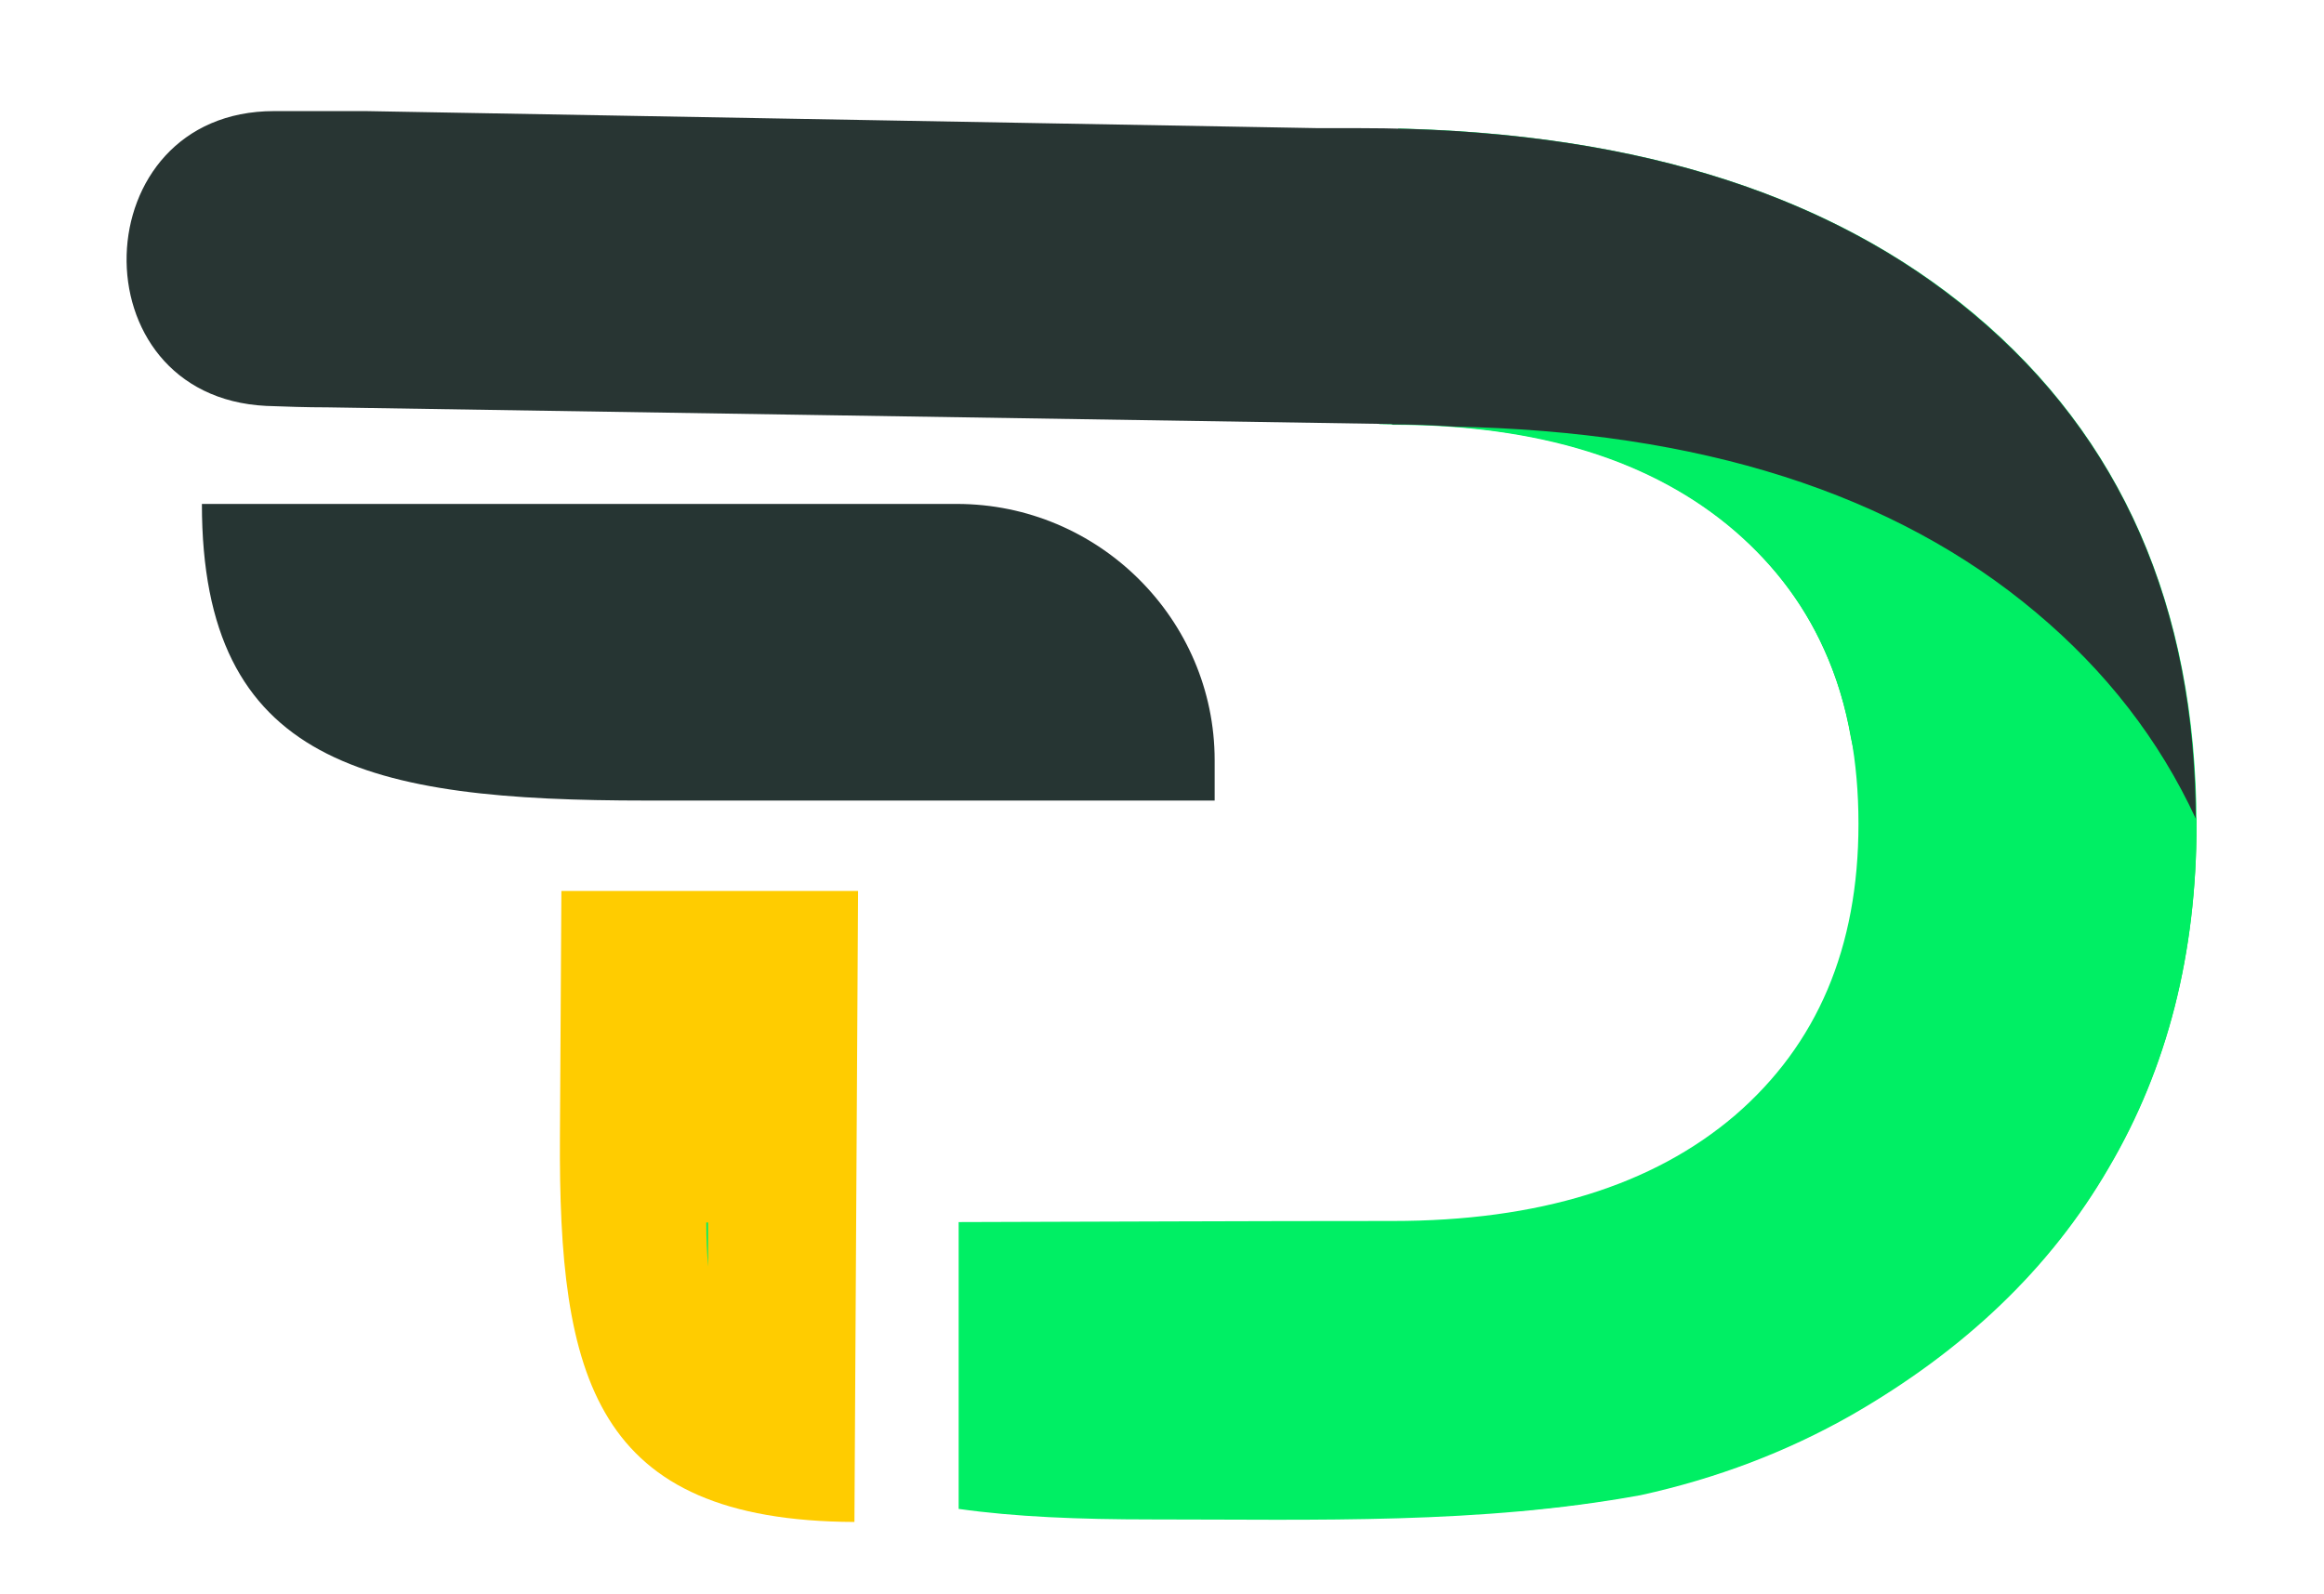
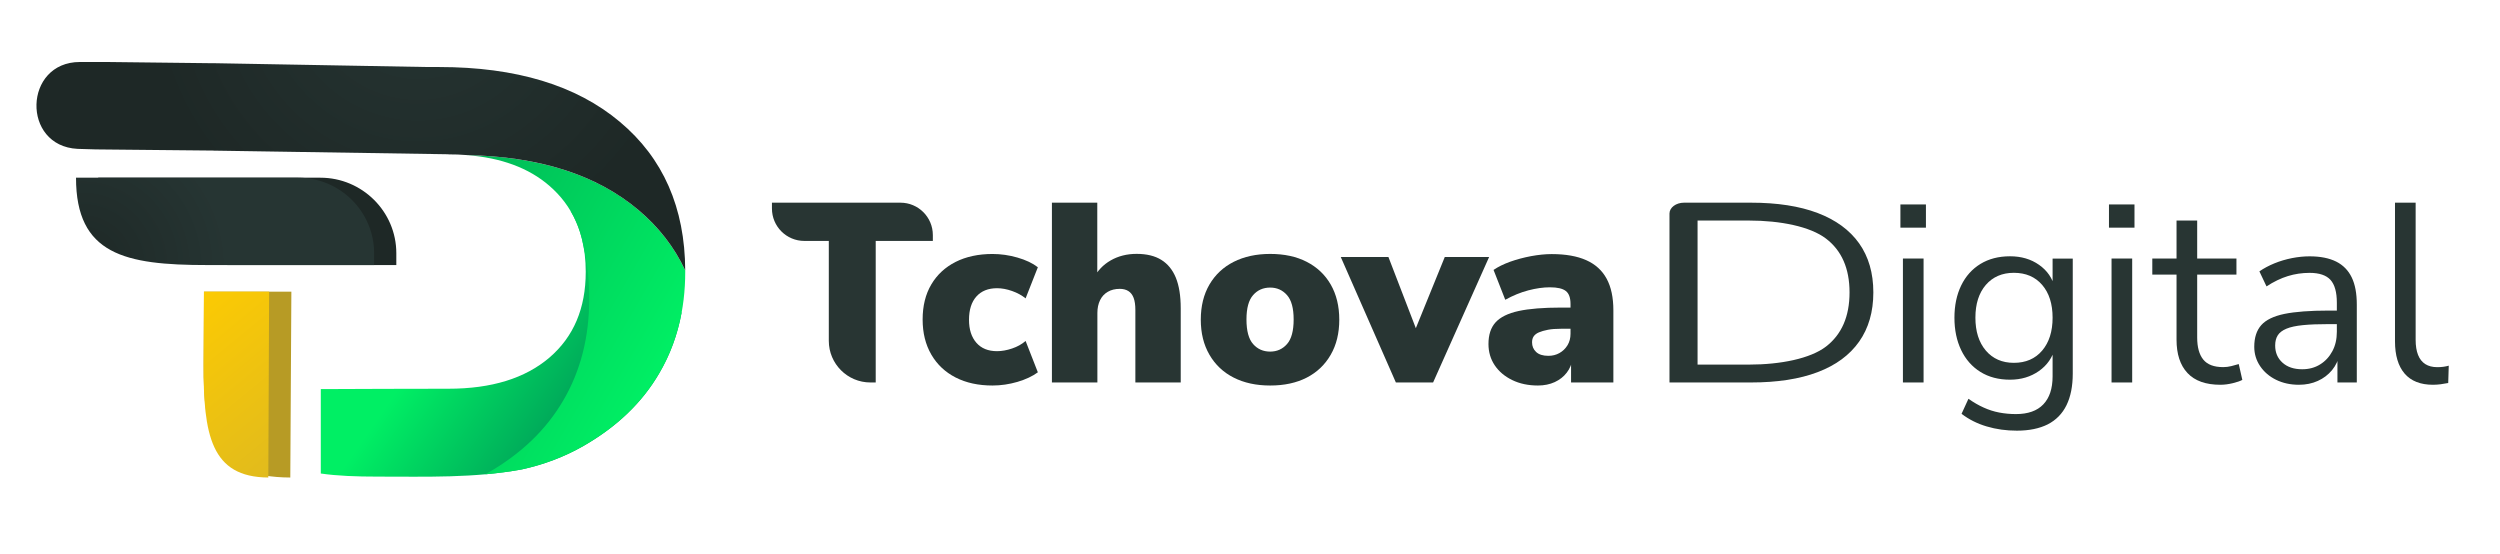
- <svg xmlns="http://www.w3.org/2000/svg" version="1.1" id="Layer_1" x="0px" y="0px" viewBox="0 0 640 439" style="enable-background:new 0 0 640 439;" xml:space="preserve">
+ <svg xmlns="http://www.w3.org/2000/svg" version="1.1" id="Layer_1" x="0px" y="0px" viewBox="0 0 4673.6 1033.9" style="enable-background:new 0 0 4673.6 1033.9;" xml:space="preserve">
  <style type="text/css">
- 	.st0{fill-rule:evenodd;clip-rule:evenodd;fill:#263533;}
- 	.st1{fill-rule:evenodd;clip-rule:evenodd;fill:#00E13C;}
- 	.st2{fill-rule:evenodd;clip-rule:evenodd;fill:#FFCC00;}
- 	.st3{fill:#00EF64;}
- 	.st4{fill-rule:evenodd;clip-rule:evenodd;fill:#283533;}
+ 	.st0{fill:#283533;}
+ 	.st1{fill-rule:evenodd;clip-rule:evenodd;fill:#1E2826;}
+ 	.st2{fill-rule:evenodd;clip-rule:evenodd;fill:#B79B25;}
+ 	.st3{fill:url(#SVGID_1_);}
+ 	.st4{fill-rule:evenodd;clip-rule:evenodd;fill:url(#SVGID_2_);}
+ 	.st5{fill:url(#SVGID_3_);}
+ 	.st6{fill-rule:evenodd;clip-rule:evenodd;fill:url(#SVGID_4_);}
+ 	.st7{fill-rule:evenodd;clip-rule:evenodd;fill:url(#SVGID_5_);}
</style>
+   <path class="st0" d="M1549.4,637.2V450.4h-45.7c-33.5,0-60.6-27.1-60.6-60.6v-10.9h240.2c33.5,0,60.6,27.1,60.6,60.6v10.9h-106.8  V715h-9.9C1584.2,715,1549.4,680.1,1549.4,637.2z" />
+   <path class="st0" d="M1855.4,720.7c-26.4,0-49.3-5-68.9-15c-19.5-10-34.7-24.3-45.5-42.9c-10.8-18.6-16.2-40.4-16.2-65.5  c0-25.4,5.4-47.3,16.2-65.5c10.8-18.3,26-32.3,45.5-42.2c19.5-9.8,42.5-14.8,68.9-14.8c15.6,0,31.1,2.2,46.7,6.7  c15.6,4.5,28.3,10.5,38.1,18.1l-22.9,58.2c-7-5.7-15.4-10.3-25.3-13.8c-9.9-3.5-19.2-5.2-28.1-5.2c-16.5,0-29.4,5.2-38.6,15.5  c-9.2,10.3-13.8,24.9-13.8,43.6c0,18.1,4.6,32.4,13.8,42.9c9.2,10.5,22.1,15.7,38.6,15.7c8.9,0,18.3-1.7,28.1-5  c9.8-3.3,18.3-8,25.3-14.1l22.9,58.6c-9.9,7.3-22.6,13.3-38.1,17.9C1886.6,718.4,1871,720.7,1855.4,720.7z" />
+   <path class="st0" d="M1966.5,715V378.9h84.8v142.5h-7.6c7.6-14.9,18.5-26.5,32.7-34.6c14.1-8.1,30.3-12.2,48.4-12.2  c18.7,0,34.2,3.7,46.2,11.2c12.1,7.5,21.1,18.6,27.2,33.4c6,14.8,9.1,33.8,9.1,57V715h-84.8V579.6c0-9.5-1.1-17.2-3.3-22.9  c-2.2-5.7-5.5-9.9-9.8-12.6c-4.3-2.7-9.6-4.1-16-4.1c-8.6,0-16.1,1.8-22.4,5.5c-6.4,3.7-11.2,8.9-14.5,15.7c-3.3,6.8-5,14.7-5,23.6  V715H1966.5z" />
+   <path class="st0" d="M2374.5,720.7c-26.1,0-48.8-4.9-68.2-14.8c-19.4-9.8-34.5-24.1-45.3-42.7c-10.8-18.6-16.2-40.4-16.2-65.5  c0-25.4,5.4-47.3,16.2-65.8c10.8-18.4,25.9-32.6,45.3-42.4c19.4-9.8,42.1-14.8,68.2-14.8c26.4,0,49.2,4.9,68.4,14.8  c19.2,9.9,34.2,24,44.8,42.4c10.6,18.4,16,40.4,16,65.8c0,25.1-5.3,47-16,65.5c-10.7,18.6-25.6,32.8-44.8,42.7  C2423.7,715.8,2400.9,720.7,2374.5,720.7z M2374.5,657.3c12.7,0,23.2-4.7,31.5-14.1c8.3-9.4,12.4-24.7,12.4-46  c0-21-4.1-36.1-12.4-45.5c-8.3-9.4-18.8-14.1-31.5-14.1c-13,0-23.7,4.7-31.9,14.1c-8.3,9.4-12.4,24.5-12.4,45.5  c0,21.3,4.1,36.6,12.4,46C2350.9,652.6,2361.5,657.3,2374.5,657.3z" />
+   <path class="st0" d="M2609.5,715l-103-234.5h89.1l59.1,153.5h-16.2l62.4-153.5h82.9L2679.1,715H2609.5z" />
+   <path class="st0" d="M2875.1,720.7c-18.1,0-34.2-3.4-48.1-10.2c-14-6.8-24.9-16-32.7-27.6c-7.8-11.6-11.7-24.9-11.7-39.8  c0-17.2,4.4-30.7,13.3-40.5c8.9-9.8,23.3-16.9,43.1-21.2c19.9-4.3,46.2-6.4,78.9-6.4h26.2v39.6H2918c-9.5,0-17.6,0.6-24.3,1.9  c-6.7,1.3-12.2,2.9-16.7,4.8c-4.5,1.9-7.7,4.4-9.8,7.4c-2.1,3-3.1,6.8-3.1,11.2c0,7.3,2.5,13.3,7.6,18.1c5.1,4.8,12.7,7.2,22.9,7.2  c7.6,0,14.5-1.7,20.7-5.2c6.2-3.5,11.2-8.3,15-14.5c3.8-6.2,5.7-13.4,5.7-21.7v-55.3c0-11.8-2.9-19.9-8.8-24.5  c-5.9-4.6-15.8-6.9-29.8-6.9c-12.4,0-25.8,1.9-40.3,5.7c-14.5,3.8-28.8,9.7-43.1,17.6l-21.9-55.8c8.3-5.7,18.6-10.8,31-15.3  c12.4-4.4,25.5-7.9,39.3-10.5c13.8-2.5,26.6-3.8,38.4-3.8c26.1,0,47.6,3.8,64.6,11.4c17,7.6,29.7,19.1,38.1,34.6  c8.4,15.4,12.6,35.2,12.6,59.3V715H2937v-44.3h2.9c-1.6,9.9-5.2,18.5-11,26c-5.7,7.5-13.2,13.3-22.4,17.6  C2897.3,718.5,2886.8,720.7,2875.1,720.7z" />
+   <path class="st0" d="M3121,715V399.2c0-11.2,12.2-20.3,27.2-20.3h125.2c49.1,0,90.6,6.4,124.6,19.3c33.9,12.9,59.8,31.8,77.5,56.7  c17.7,25,26.6,55.5,26.6,91.8c0,36.2-8.9,66.9-26.6,92c-17.7,25.1-43.5,44.1-77.5,57c-33.9,12.9-75.5,19.3-124.6,19.3H3121z   M3173.5,681.6h96.1c59.3,0,114.9-11.3,144.1-33.8c29.2-22.6,43.9-56.2,43.9-101.1c0-44.8-14.7-78.4-44.2-100.8  c-29.5-22.4-84.9-33.6-143.8-33.6h-96.1V681.6z" />
+   <path class="st0" d="M3552.7,425.6v-43.4h47.7v43.4H3552.7z M3557.4,715V483.3h38.6V715H3557.4z" />
+   <path class="st0" d="M3770.5,805.1c-20,0-38.8-2.6-56.5-7.9c-17.6-5.2-33.3-13.1-47-23.6l12.9-28.1c9.5,6.7,19,12.2,28.4,16.4  c9.4,4.3,19.1,7.4,29.1,9.3c10,1.9,20.4,2.9,31.2,2.9c22.6,0,39.6-6,51.2-18.1c11.6-12.1,17.4-29.6,17.4-52.4v-53.9h4.8  c-4.8,18.4-14.9,33.1-30.3,43.9c-15.4,10.8-33.4,16.2-54.1,16.2c-21.3,0-39.7-4.8-55.3-14.5c-15.6-9.7-27.6-23.3-36-40.8  c-8.4-17.5-12.6-37.7-12.6-60.5c0-22.9,4.2-43,12.6-60.3c8.4-17.3,20.4-30.7,36-40.3c15.6-9.5,34-14.3,55.3-14.3  c21,0,39.1,5.3,54.3,16c15.3,10.7,25.1,25,29.6,43.1h-4.3v-54.8h37.7v215c0,23.5-3.9,43.2-11.7,59.1c-7.8,15.9-19.5,27.8-35,35.8  C3812.6,801.1,3793.4,805.1,3770.5,805.1z M3764.8,678.3c22.2,0,39.9-7.6,52.9-22.9c13-15.3,19.5-35.8,19.5-61.5  c0-25.7-6.5-46.2-19.5-61.3c-13-15.1-30.7-22.6-52.9-22.6c-21.9,0-39.4,7.6-52.4,22.6c-13,15.1-19.5,35.5-19.5,61.3  c0,25.7,6.5,46.2,19.5,61.5C3725.4,670.6,3742.9,678.3,3764.8,678.3z" />
+   <path class="st0" d="M3942.6,425.6v-43.4h47.7v43.4H3942.6z M3947.4,715V483.3h38.6V715H3947.4z" />
+   <path class="st0" d="M4150.9,719.3c-27.3,0-47.8-7.3-61.5-21.9c-13.7-14.6-20.5-35.4-20.5-62.4V513.3h-45.3v-30h45.3v-71h38.6v71  h73.4v30h-73.4v117.7c0,18.1,3.8,31.9,11.4,41.2c7.6,9.4,20,14.1,37.2,14.1c5.1,0,10.2-0.6,15.3-1.9c5.1-1.3,9.7-2.5,13.8-3.8  l6.7,29.6c-4.1,2.2-10.2,4.3-18.1,6.2C4165.8,718.3,4158.2,719.3,4150.9,719.3z" />
+   <path class="st0" d="M4297.7,719.3c-15.9,0-30.1-3.1-42.7-9.3c-12.6-6.2-22.5-14.7-29.8-25.5c-7.3-10.8-11-22.9-11-36.2  c0-17.2,4.4-30.7,13.1-40.5c8.7-9.8,23.2-16.8,43.4-21c20.2-4.1,47.7-6.2,82.7-6.2h21.5v25.3h-21c-19.4,0-35.6,0.6-48.6,1.9  c-13,1.3-23.4,3.5-31,6.7c-7.6,3.2-13,7.3-16.2,12.4c-3.2,5.1-4.8,11.4-4.8,19.1c0,13,4.5,23.7,13.6,31.9  c9.1,8.3,21.4,12.4,36.9,12.4c12.7,0,23.9-3,33.6-9.1c9.7-6,17.3-14.3,22.9-24.8c5.6-10.5,8.3-22.6,8.3-36.2v-54.3  c0-19.7-4-33.9-11.9-42.7c-7.9-8.7-21-13.1-39.1-13.1c-14,0-27.5,2-40.5,6c-13,4-26.4,10.4-40,19.3l-13.3-28.1  c8.3-5.7,17.6-10.7,28.1-15c10.5-4.3,21.5-7.5,32.9-9.8c11.4-2.2,22.4-3.3,32.9-3.3c20,0,36.5,3.3,49.6,9.8  c13,6.5,22.7,16.4,29.1,29.6c6.4,13.2,9.5,30.1,9.5,50.8V715h-36.2v-53.9h4.3c-2.5,12.1-7.4,22.4-14.5,31c-7.2,8.6-16,15.3-26.5,20  C4322.5,716.9,4310.7,719.3,4297.7,719.3z" />
+   <path class="st0" d="M4548.4,719.3c-23.5,0-41.2-7-53.2-21c-11.9-14-17.9-34-17.9-60.1V378.9h38.6v256.5c0,11.1,1.5,20.5,4.5,28.1  c3,7.6,7.5,13.3,13.6,17.2c6,3.8,13.5,5.7,22.4,5.7c3.8,0,7.5-0.2,11.2-0.7c3.6-0.5,7.1-1.2,10.2-2.1l-1,32.4  c-5.1,1-9.9,1.7-14.5,2.4C4557.9,718.9,4553.2,719.3,4548.4,719.3z" />
  <g>
-     <path class="st0" d="M55.6,138.8h207.9c39.1,0,71,31.8,71,70.6v11.1H178.1C101.4,220.5,55.6,210.6,55.6,138.8L55.6,138.8z" />
-     <path class="st1" d="M509.7,203.1c3.5,15.3,5.3,31.7,5.3,49.1c0,35.5-8,67.2-24.2,94.8c-16,27.5-39.7,50.2-70.9,68   c-0.6,0.4-1.4,0.8-2,1.2c11.4-1,22.7-2.5,34-4.6c20.9-4.6,40.1-11.9,57.9-22c31.1-17.9,54.9-40.5,70.9-68.1   c16.2-27.5,24.2-59.1,24.2-94.7c0-0.5,0-1,0-1.4c-10.1-21.8-24.9-40.7-44-56.8c-25-21.1-55.9-35.5-92.8-43.6   c-20.7-4.6-43.3-7.1-67.7-7.5c32.2,2.4,58,11.9,77.4,28.7c10.8,9.4,19,20.2,24.6,32.8C505.8,186.5,508.2,194.5,509.7,203.1   L509.7,203.1z" />
-     <path class="st2" d="M154.6,245.4h81.7l-1,173.8c-71.8-0.3-81.5-39.9-81.1-106.2L154.6,245.4z" />
+     <path class="st1" d="M183.6,332.2h415.4c78.2,0,141.9,63.5,141.9,141.1v22.2H428.4C275.1,495.5,183.6,475.8,183.6,332.2   L183.6,332.2z" />
+     <path class="st2" d="M381.4,545.3h163.3l-2,347.4C399.3,892,379.9,813,380.7,680.4L381.4,545.3z" />
+     <radialGradient id="SVGID_1_" cx="154.565" cy="497.25" r="274.212" gradientUnits="userSpaceOnUse">
+       <stop offset="0" style="stop-color:#1E2826" />
+       <stop offset="1" style="stop-color:#263533" />
+     </radialGradient>
+     <path class="st3" d="M142.1,332.2h415.4c78.2,0,141.9,63.5,141.9,141.1v22.2H386.8C233.6,495.5,142.1,475.8,142.1,332.2   L142.1,332.2z" />
+     <linearGradient id="SVGID_2_" gradientUnits="userSpaceOnUse" x1="325.281" y1="539.184" x2="683.1" y2="974.668">
+       <stop offset="0" style="stop-color:#FFCC00" />
+       <stop offset="1" style="stop-color:#D3B32A" />
+     </linearGradient>
+     <path class="st4" d="M381.2,545.3h121.9l-1.5,347.4c-107.1-0.6-121.6-79.7-121-212.2L381.2,545.3z" />
    <g>
-       <path class="st3" d="M195,336.7c-0.2,0-0.3,0-0.5,0c0,4.3,0.2,8.4,0.5,12.2V336.7z" />
-       <path class="st3" d="M543.7,86.5C504.9,54,452,37,385.1,35.4c-0.2,0.7-0.4,1.3-0.6,2c7-0.6,14.6,3.8,15.4,13    c2.1,24-5.1,48.5-20.1,66.4l3.7,0.1v0.1c40.2,0,71.6,9.8,94.3,29.3c22.7,19.6,34,46.3,34,80.6c0,34.2-11.4,60.8-34,80.3    c-22.7,19.4-54.2,29.1-94.3,29.1c-39.8,0-79.7,0.2-119.5,0.3v79c15.5,2.2,33.2,2.9,53.1,2.9c45.7,0,90.5,1.4,134.8-6.7    c20.9-4.6,40.1-11.9,57.9-22c31.2-17.9,54.9-40.5,70.9-68.1c16.2-27.5,24.2-59.1,24.2-94.7C604.8,167.5,584.4,120.7,543.7,86.5z" />
+       <linearGradient id="SVGID_3_" gradientUnits="userSpaceOnUse" x1="818.058" y1="620.644" x2="1104.131" y2="819.554">
+         <stop offset="0" style="stop-color:#00EF64" />
+         <stop offset="1" style="stop-color:#009657" />
+       </linearGradient>
+       <path class="st5" d="M1256.1,560.9c-11.1-15.4-21.4-31.4-31.6-47.4c-1.7-2-3.4-4-5.1-6c-22.1-25.7-45.4-50.6-70.7-73.3    c-0.1-0.1-0.2-0.1-0.3-0.2c-2.4-1.2-4.9-2.4-7.4-3.5c-1-0.5-5.2-2.2-5.2-2.3c-1.1-0.5-2.3-0.9-2.7-1.1c-2.7-1-5.3-2.1-8-3    c-11.4-4-22.8-8-33.6-13.6c-9.2-4.8-17.5-10.5-25.2-16.9c19.1,32,28.7,70.1,28.7,114.6c0,68.3-22.7,121.6-68,160.4    c-45.4,38.7-108.2,58.1-188.5,58.1c-79.6,0-159.2,0.4-238.8,0.7v157.8c30.9,4.5,66.4,5.8,106.1,5.8c91.4,0,180.8,2.9,269.4-13.4    c41.7-9.1,80.1-23.7,115.6-44c62.2-35.7,109.7-80.9,141.7-136.1c20.2-34.4,34.1-72.1,41.6-112.8    C1267.8,576.9,1261.9,568.8,1256.1,560.9z" />
+       <linearGradient id="SVGID_4_" gradientUnits="userSpaceOnUse" x1="766.882" y1="472.551" x2="1213.557" y2="730.439">
+         <stop offset="0" style="stop-color:#00B957" />
+         <stop offset="1" style="stop-color:#00EF64" />
+       </linearGradient>
+       <path class="st6" d="M1090.9,460.8c7.1,30.5,10.6,63.3,10.6,98.2c0,71-16.1,134.3-48.4,189.4c-32,55-79.3,100.3-141.7,135.9    c-1.3,0.8-2.7,1.6-4,2.4c22.7-2.1,45.4-5,67.9-9.1c41.7-9.1,80.1-23.7,115.6-44c62.2-35.7,109.7-80.9,141.7-136.1    c32.3-55,48.4-118.2,48.4-189.2c0-1,0-1.9,0-2.7c-20.3-43.5-49.7-81.2-88-113.4c-50-42.1-111.8-71-185.4-87.2    c-41.3-9.1-86.5-14.2-135.3-15c64.3,4.8,116,23.8,154.7,57.3c21.6,18.7,38,40.5,49.2,65.6C1083,427.6,1087.8,443.6,1090.9,460.8    L1090.9,460.8z" />
    </g>
-     <path class="st4" d="M90.2,112.2l293.1,4.6v0.1c5.8,0,11.4,0.2,16.9,0.6c67.9,1.3,121.4,18.3,160.5,51.2c19.2,16.1,33.9,35,44,56.8   c-0.3-58.8-20.7-105.1-61.2-139c-40.7-34.2-97.1-51.2-169-51.2h-11.4l-262.3-4.7H75.5c-52.7,0-54.9,78.6-2.2,81.2   C78.7,112,84.4,112.2,90.2,112.2L90.2,112.2z" />
+     <radialGradient id="SVGID_5_" cx="781.441" cy="-26.996" r="505.24" gradientUnits="userSpaceOnUse">
+       <stop offset="0" style="stop-color:#263533" />
+       <stop offset="1" style="stop-color:#1E2826" />
+     </radialGradient>
+     <path class="st7" d="M1281,505.5c-20.3-43.5-49.7-81.2-88-113.4c-78.2-65.6-185.1-99.6-320.7-102.2c-10.9-1-22.2-1.3-33.8-1.3v-0.2   L400,281.6c0,0,0-0.1,0-0.1l-221.1-2.2c-11.7-0.2-23-0.5-33.9-1C39.7,273,44,115.9,149.4,115.9h50.8l197.7,2.3c0,0,0-0.1,0-0.1   l400.3,7.2H821c143.6,0,256.4,34.1,337.7,102.4C1239.7,295.5,1280.4,388.1,1281,505.5z" />
  </g>
</svg>
